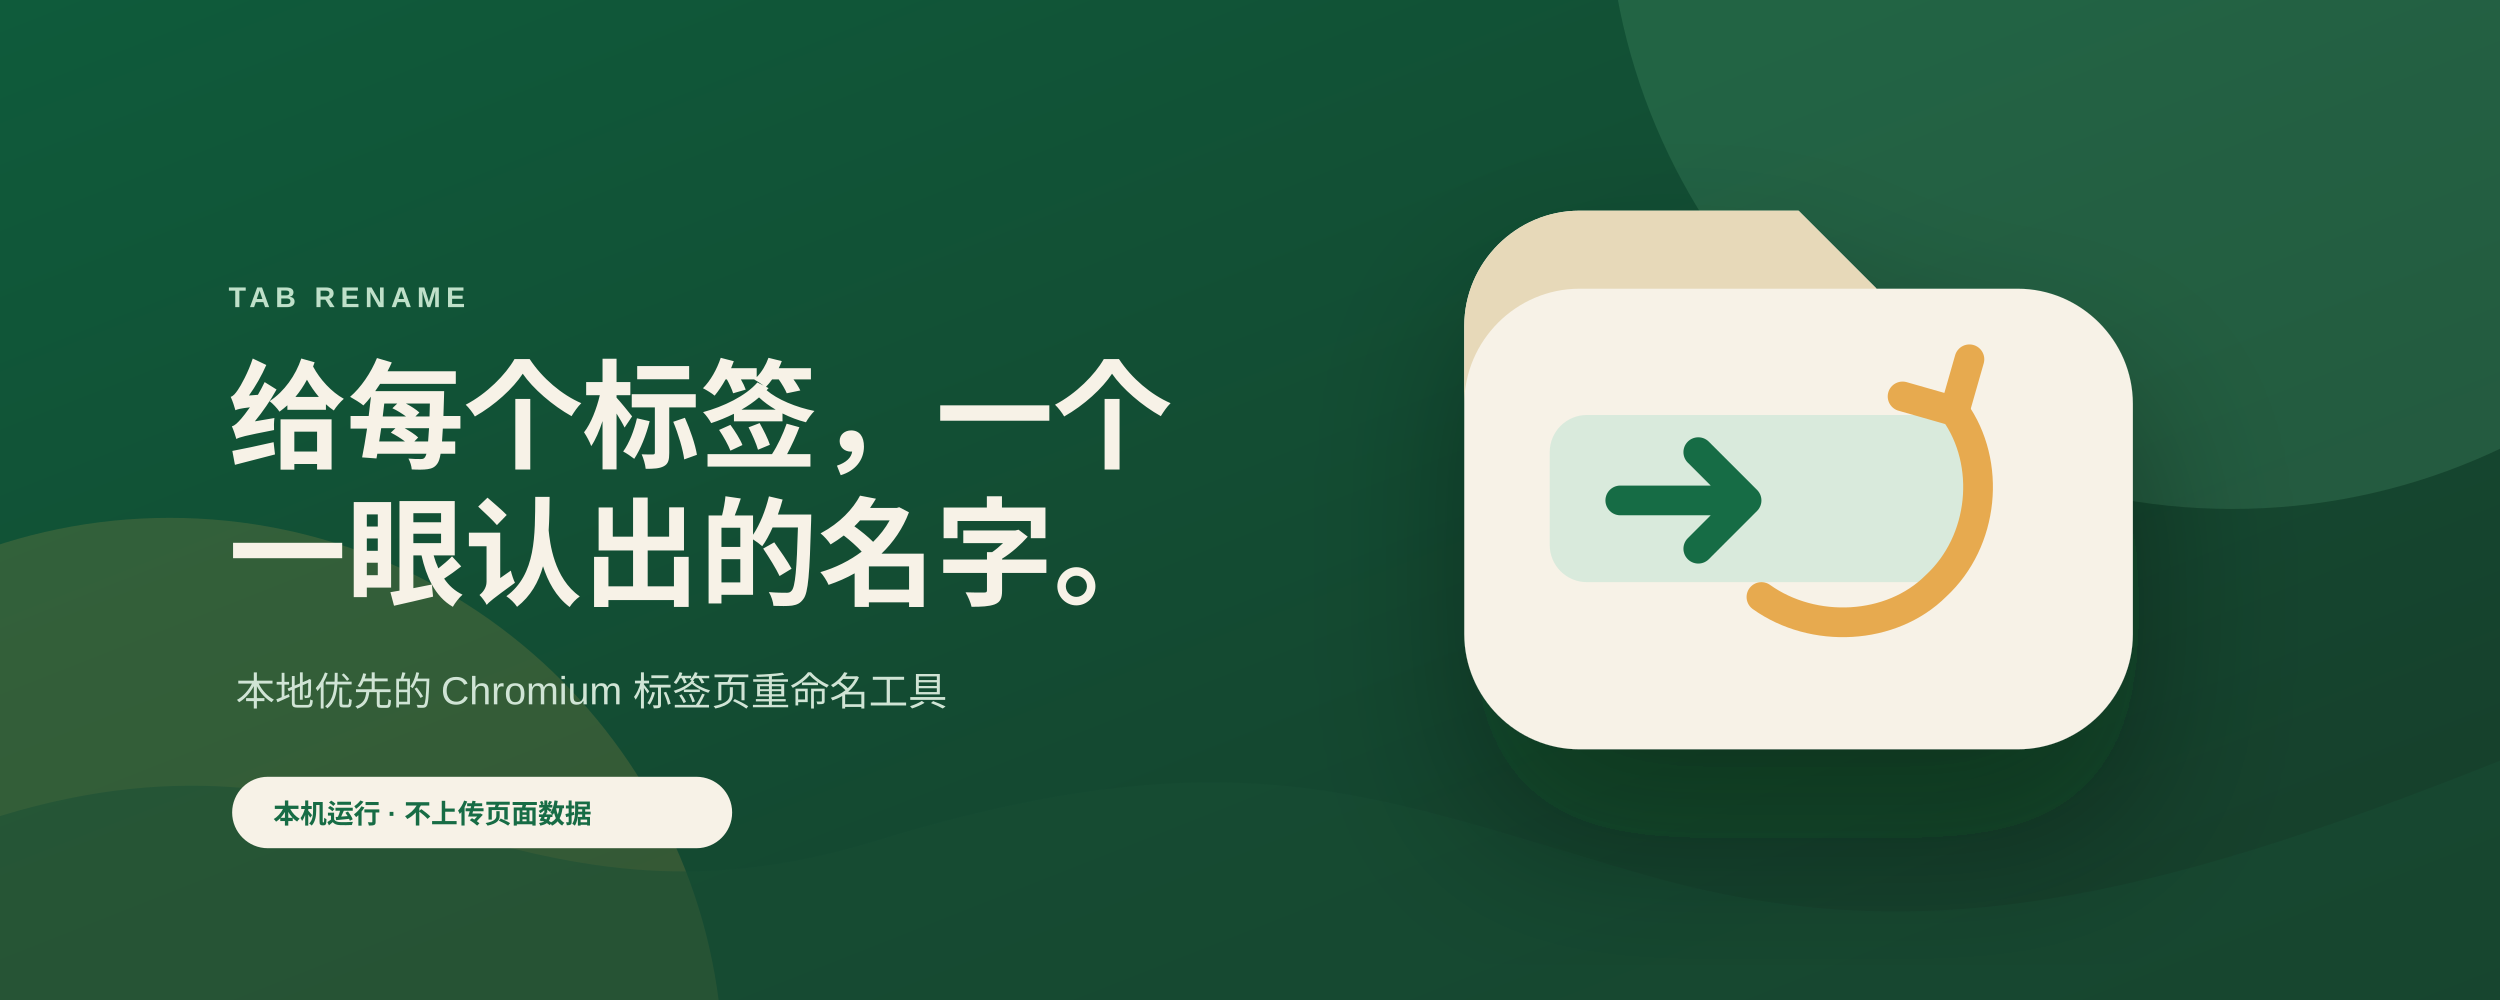
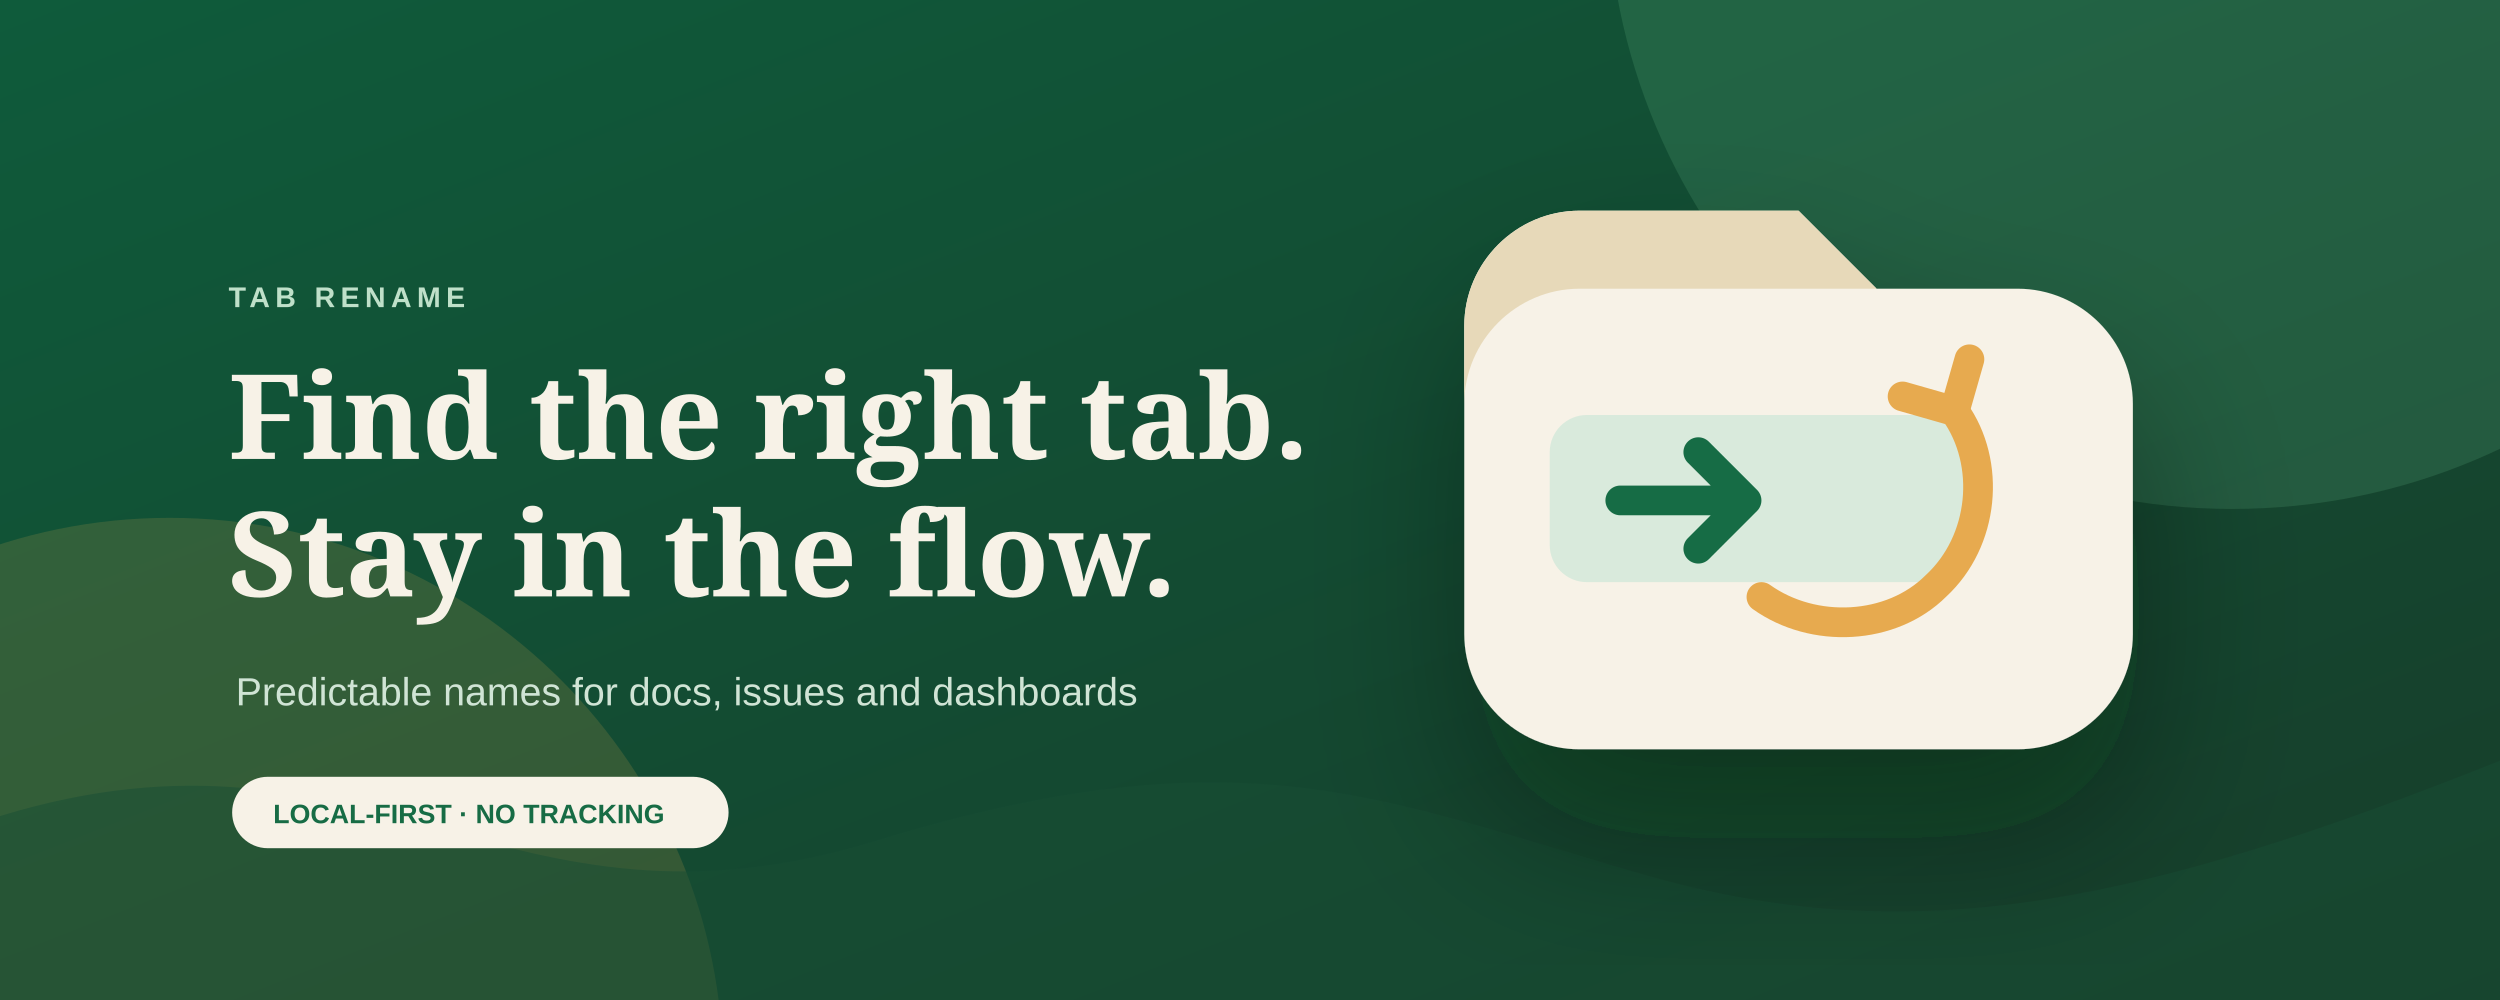
<svg xmlns="http://www.w3.org/2000/svg" width="1400" height="560" viewBox="0 0 1400 560">
  <defs>
    <linearGradient id="g" x1="0" y1="0" x2="1" y2="1">
      <stop stop-color="#0f5b3b" />
      <stop offset="1" stop-color="#173d2a" />
    </linearGradient>
    <filter id="s" x="-30%" y="-30%" width="160%" height="170%">
      <feDropShadow dy="24" stdDeviation="22" flood-color="#061e12" flood-opacity=".35" />
    </filter>
  </defs>
  <rect width="1400" height="560" fill="url(#g)" />
  <circle cx="1250" cy="-65" r="350" fill="#69be88" opacity=".18" />
  <circle cx="95" cy="600" r="310" fill="#e7aa4f" opacity=".16" />
  <path d="M0 457C209 393 281 535 490 471s286-22 435 20 277 14 475-65v134H0Z" fill="#174d34" opacity=".5" />
  <g transform="translate(820 118) scale(2.08)" filter="url(#s)">
    <path d="M0 31C0 14 14 0 31 0h59l21 21h38c17 0 31 14 31 31v62c0 17-14 31-31 31H31c-17 0-31-14-31-31V31Z" fill="#f7f2e7" />
    <path d="M31 0h59l21 21H31C14 21 0 35 0 52V31C0 14 14 0 31 0Z" fill="#e7d9b9" />
    <rect x="23" y="55" width="112" height="45" rx="10" fill="#d9eadc" />
    <path d="M42 78h29m-8-13 13 13-13 13" fill="none" stroke="#176c45" stroke-width="8" stroke-linecap="round" stroke-linejoin="round" />
    <path d="M132 54c10 14 8 35-5 47-12 12-33 13-47 3" fill="none" stroke="#e7aa4f" stroke-width="8" stroke-linecap="round" />
    <path d="m136 40-4 14-14-4" fill="none" stroke="#e7aa4f" stroke-width="8" stroke-linecap="round" stroke-linejoin="round" />
  </g>
  <text x="128" y="172" fill="#bfe0c9" font-family="Arial, sans-serif" font-size="16" font-weight="700" letter-spacing="3">TAB RENAME</text>
-   <text x="128" y="257" fill="#f7f2e7" font-family="Georgia, serif" font-size="66" font-weight="700">给每个标签，一个</text>
-   <text x="128" y="334" fill="#f7f2e7" font-family="Georgia, serif" font-size="66" font-weight="700">一眼认出的名字。</text>
-   <text x="132" y="395" fill="#d0e4d5" font-family="Arial, sans-serif" font-size="22">本地优先的 Chromium 标签页重命名工具</text>
-   <rect x="130" y="435" width="280" height="40" rx="20" fill="#f7f2e7" />
-   <text x="153" y="461" fill="#176c45" font-family="Arial, sans-serif" font-size="15" font-weight="700">本机运行 · 不上传页面数据</text>
+   <text x="128" y="257" fill="#f7f2e7" font-family="Georgia, serif" font-size="66" font-weight="700">Find the right tab.</text>
+   <text x="128" y="334" fill="#f7f2e7" font-family="Georgia, serif" font-size="66" font-weight="700">Stay in the flow.</text>
+   <text x="132" y="395" fill="#d0e4d5" font-family="Arial, sans-serif" font-size="22">Predictable names for docs, issues and dashboards</text>
+   <rect x="130" y="435" width="278" height="40" rx="20" fill="#f7f2e7" />
+   <text x="153" y="461" fill="#176c45" font-family="Arial, sans-serif" font-size="15" font-weight="700">LOCAL-FIRST · NO TRACKING</text>
</svg>
